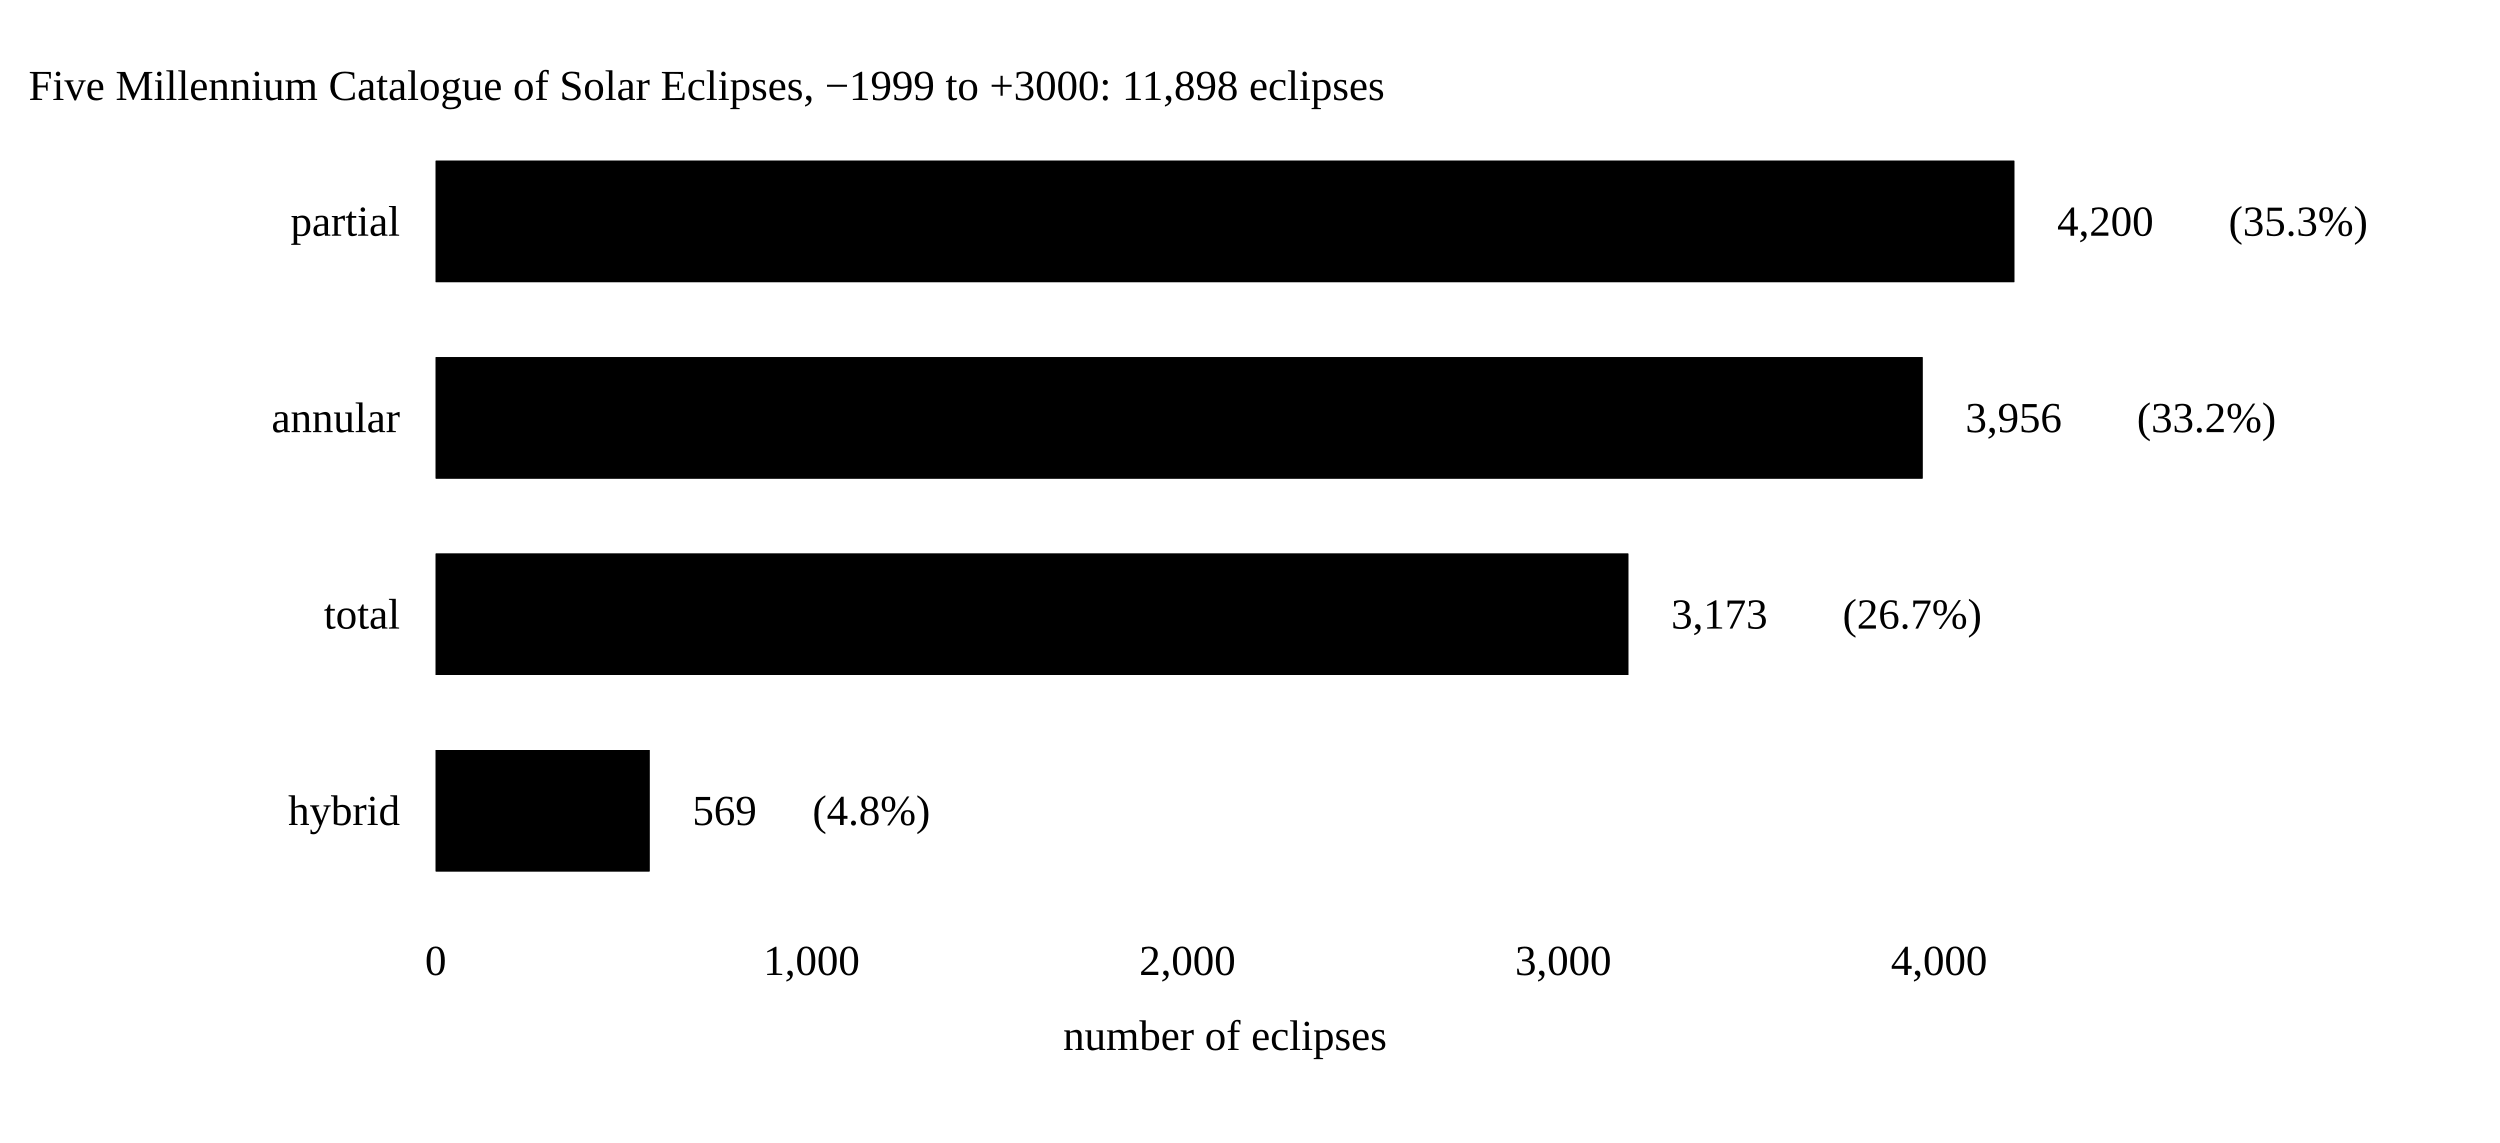
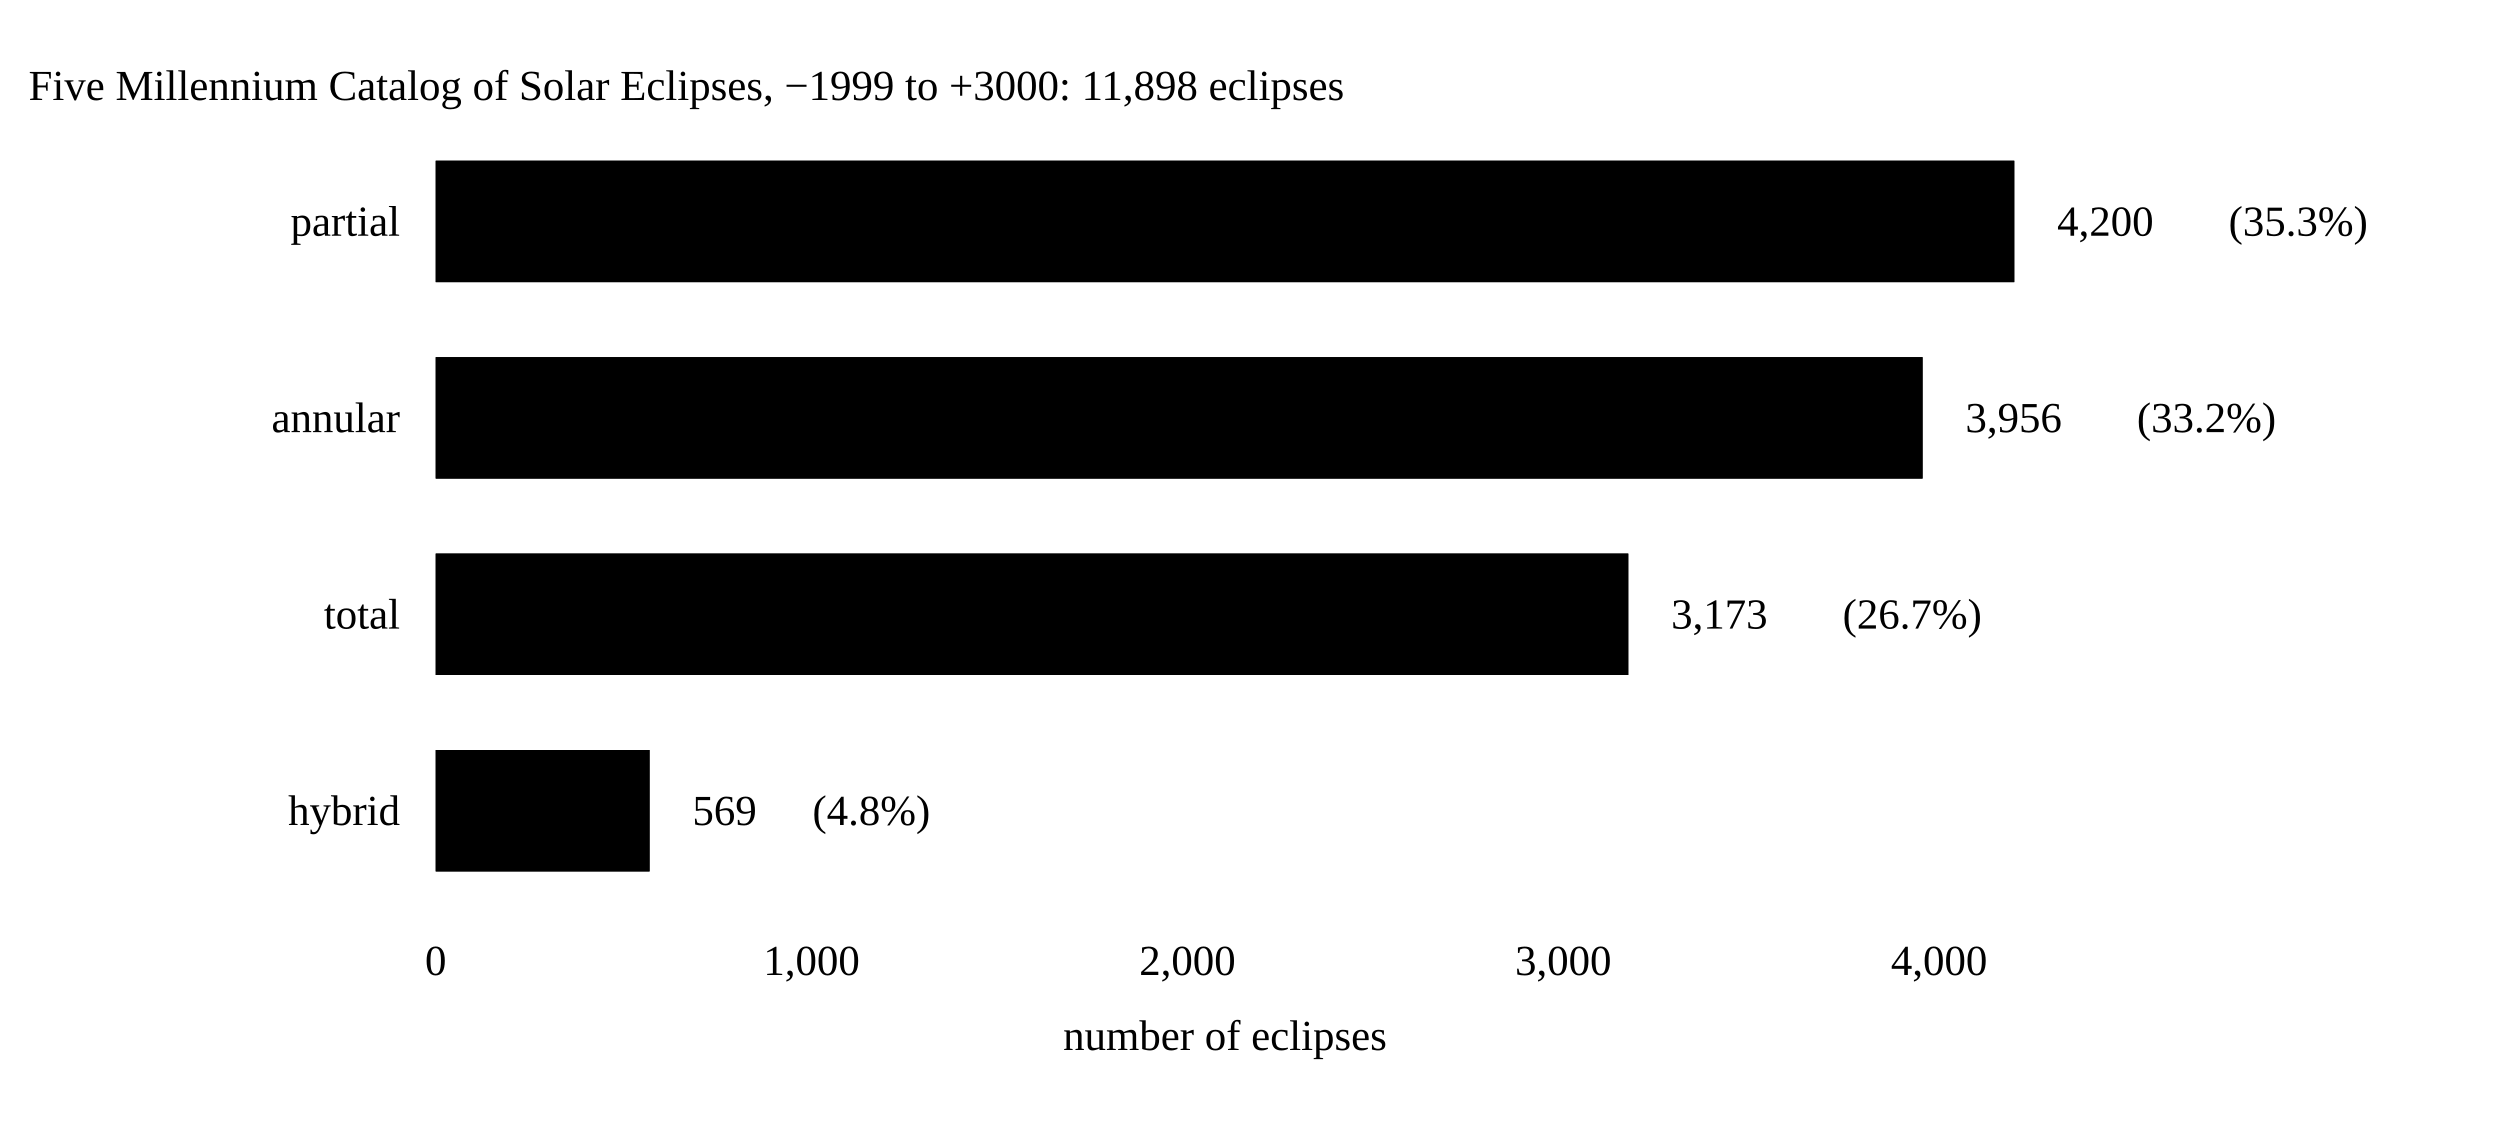
<svg xmlns="http://www.w3.org/2000/svg" viewBox="0 0 700 320" role="img" class="figsvg">
-   <text x="8" y="28" text-anchor="start" class="label">Five Millennium Catalogue of Solar Eclipses, −1999 to +3000: 11,898 eclipses</text>
+   <text x="8" y="28" text-anchor="start" class="label">Five Millennium Catalog of Solar Eclipses, −1999 to +3000: 11,898 eclipses</text>
  <line x1="227.24" y1="33" x2="227.24" y2="256" class="rule dotted" />
  <line x1="332.48" y1="33" x2="332.48" y2="256" class="rule dotted" />
  <line x1="437.71" y1="33" x2="437.71" y2="256" class="rule dotted" />
  <line x1="542.95" y1="33" x2="542.95" y2="256" class="rule dotted" />
  <rect x="122" y="45" width="442" height="34" class="cone" />
  <rect x="122" y="45" width="442" height="34" class="rule thin" />
  <text x="112" y="66" text-anchor="end" class="label">partial</text>
  <text x="576" y="66" text-anchor="start" class="label">4,200</text>
  <text x="624" y="66" text-anchor="start" class="label-dim">(35.3%)</text>
  <rect x="122" y="100" width="416.32" height="34" class="cone" />
  <rect x="122" y="100" width="416.32" height="34" class="rule thin" />
  <text x="112" y="121" text-anchor="end" class="label">annular</text>
  <text x="550.32" y="121" text-anchor="start" class="label">3,956</text>
  <text x="598.32" y="121" text-anchor="start" class="label-dim">(33.2%)</text>
  <rect x="122" y="155" width="333.92" height="34" class="cone" />
  <rect x="122" y="155" width="333.92" height="34" class="rule thin" />
  <text x="112" y="176" text-anchor="end" class="label">total</text>
  <text x="467.92" y="176" text-anchor="start" class="label">3,173</text>
  <text x="515.92" y="176" text-anchor="start" class="label-dim">(26.7%)</text>
  <rect x="122" y="210" width="59.88" height="34" class="cone" />
  <rect x="122" y="210" width="59.88" height="34" class="rule thin" />
  <text x="112" y="231" text-anchor="end" class="label">hybrid</text>
  <text x="193.88" y="231" text-anchor="start" class="label">569</text>
  <text x="227.48" y="231" text-anchor="start" class="label-dim">(4.8%)</text>
  <line x1="122" y1="33" x2="122" y2="256" class="rule" />
  <line x1="122" y1="256" x2="564" y2="256" class="rule" />
  <line x1="122" y1="256" x2="122" y2="260" class="rule" />
  <text x="122" y="273" text-anchor="middle" class="tick">0</text>
  <line x1="227.24" y1="256" x2="227.24" y2="260" class="rule" />
  <text x="227.24" y="273" text-anchor="middle" class="tick">1,000</text>
  <line x1="332.48" y1="256" x2="332.48" y2="260" class="rule" />
  <text x="332.48" y="273" text-anchor="middle" class="tick">2,000</text>
  <line x1="437.71" y1="256" x2="437.71" y2="260" class="rule" />
  <text x="437.71" y="273" text-anchor="middle" class="tick">3,000</text>
  <line x1="542.95" y1="256" x2="542.95" y2="260" class="rule" />
  <text x="542.95" y="273" text-anchor="middle" class="tick">4,000</text>
  <text x="343" y="294" text-anchor="middle" class="label">number of eclipses</text>
</svg>
